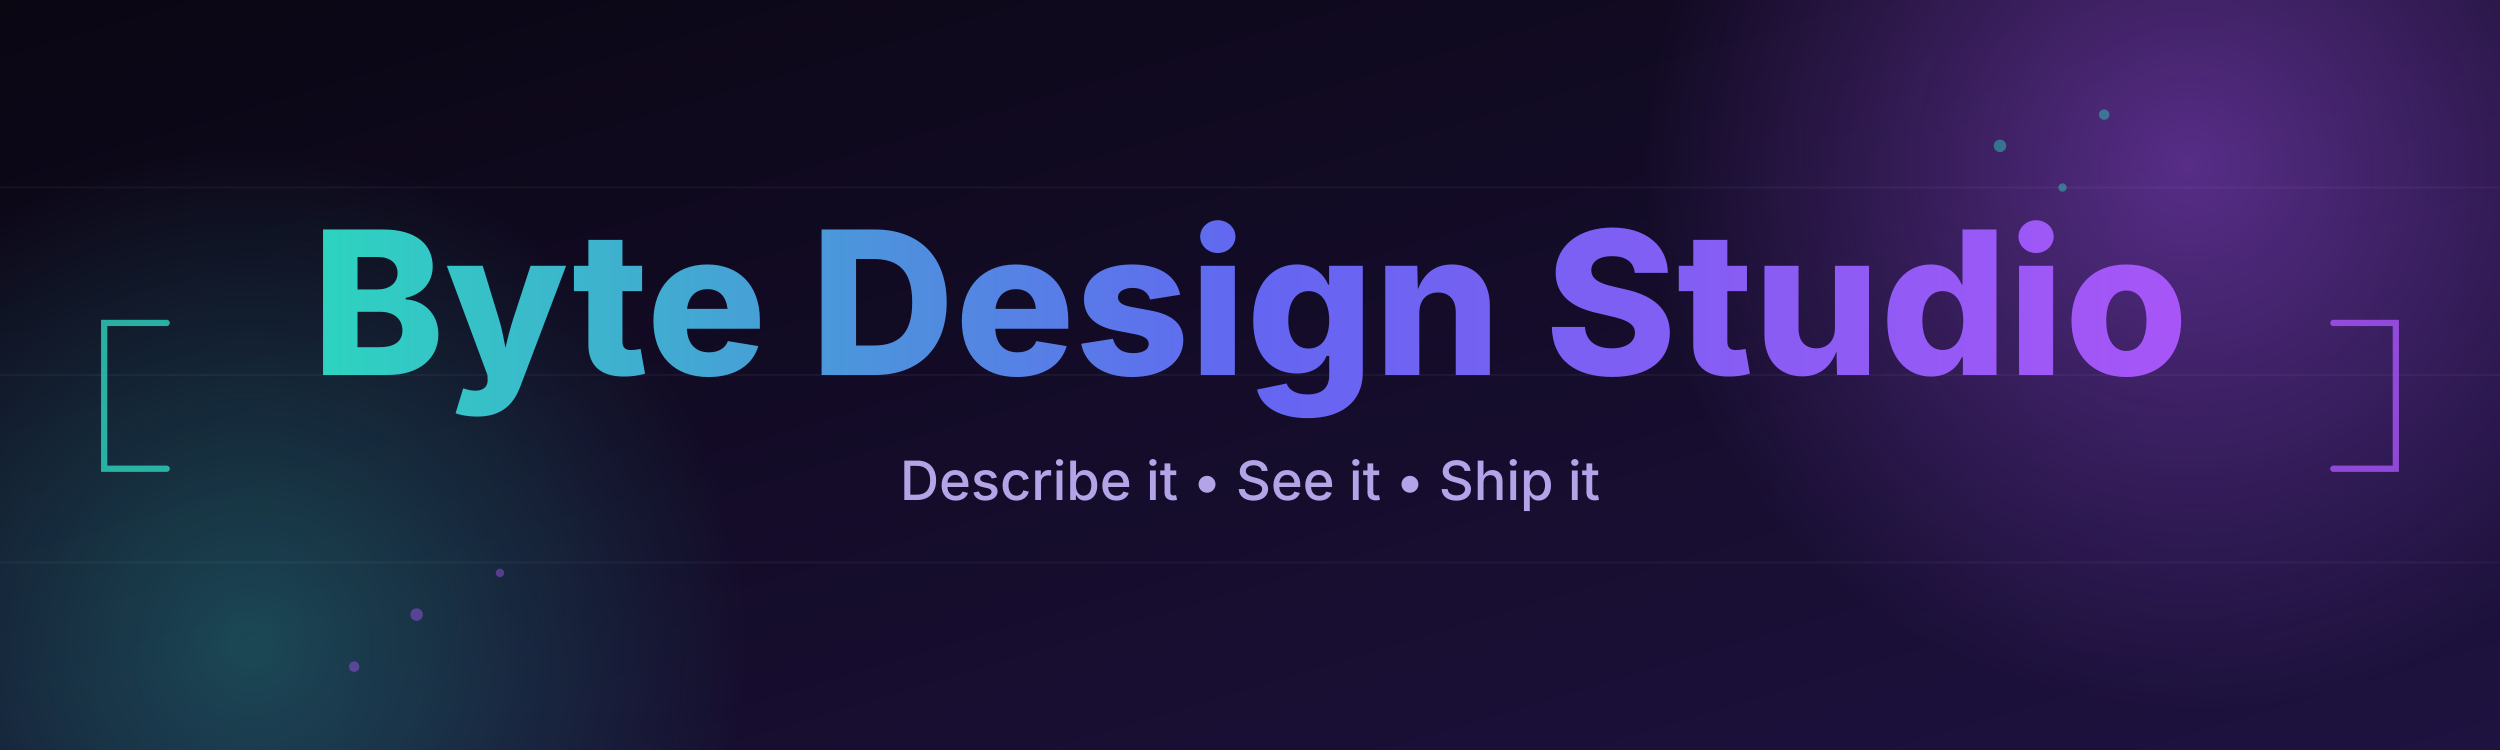
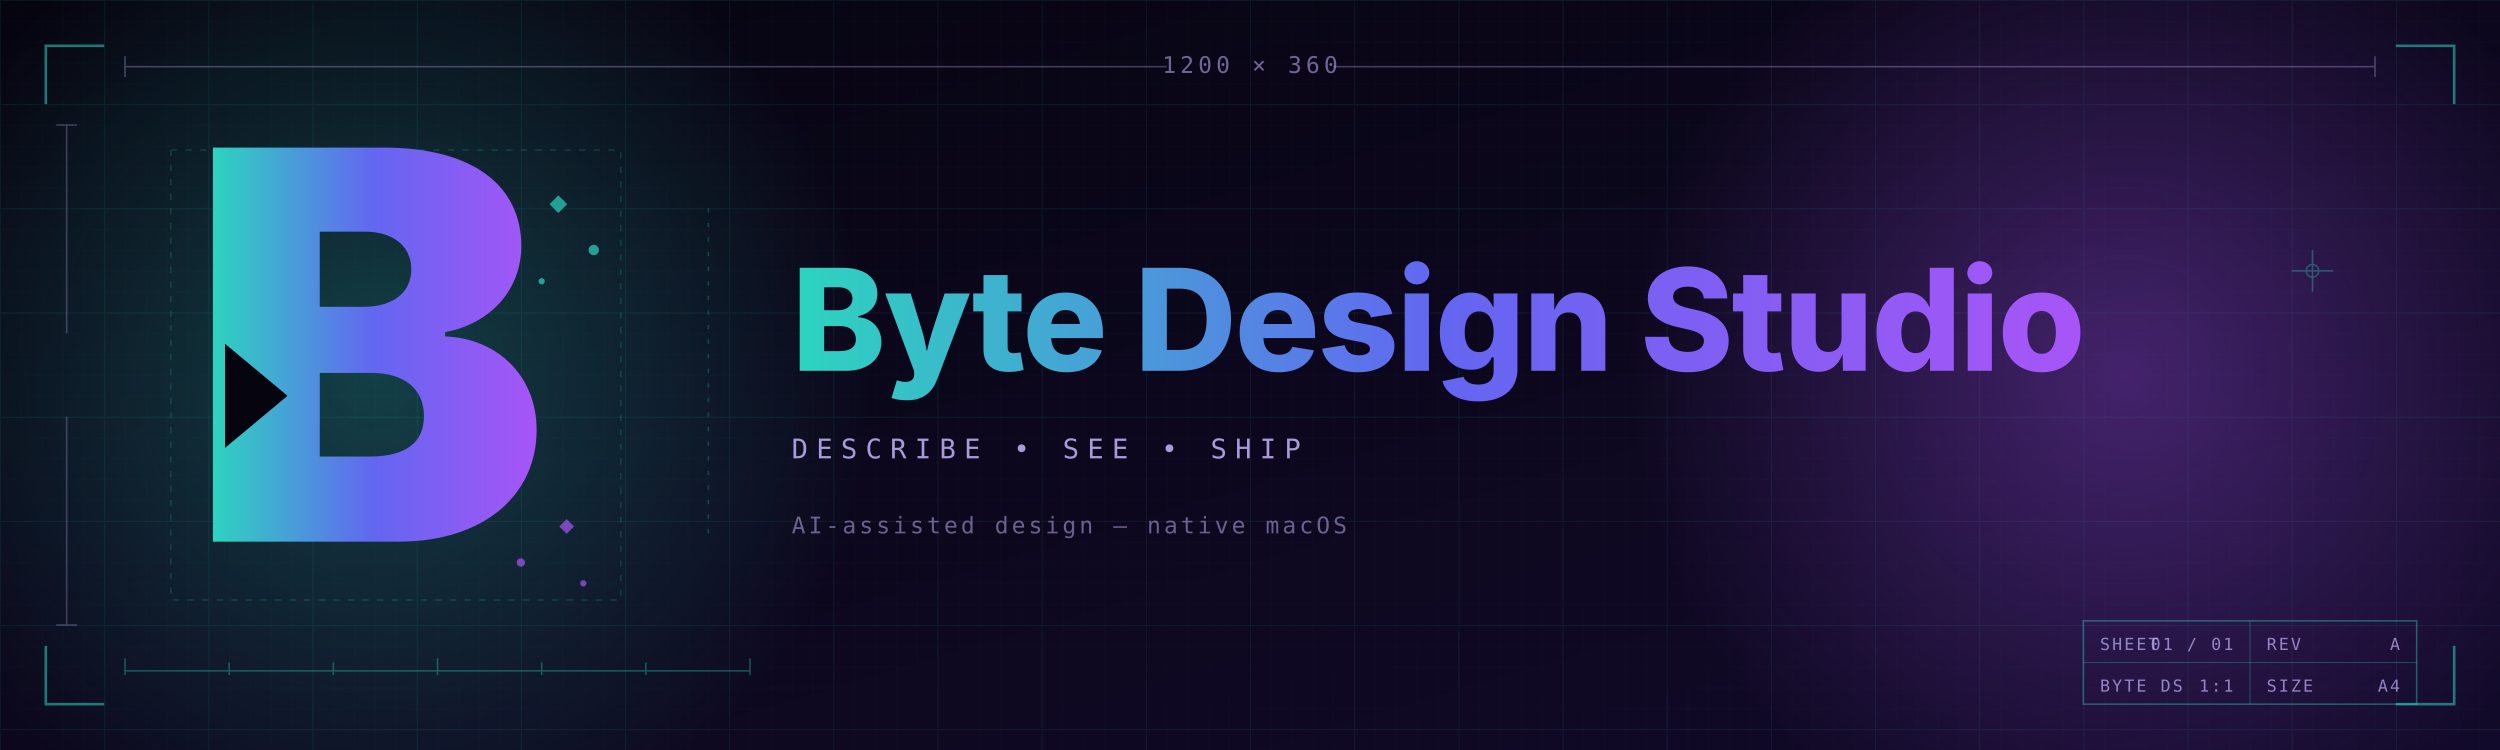
<svg xmlns="http://www.w3.org/2000/svg" viewBox="0 0 1200 360" width="1200" height="360" role="img" aria-label="Byte Design Studio">
  <defs>
-     <linearGradient id="titleGrad" x1="0" y1="0" x2="1" y2="0">
+     <linearGradient id="brand" x1="0" y1="0" x2="1" y2="0">
      <stop offset="0%" stop-color="#2dd4bf" />
      <stop offset="50%" stop-color="#6366f1" />
      <stop offset="100%" stop-color="#a855f7" />
    </linearGradient>
    <linearGradient id="bg" x1="0" y1="0" x2="1" y2="1">
-       <stop offset="0%" stop-color="#0a0612" />
-       <stop offset="100%" stop-color="#1e1240" />
+       <stop offset="0%" stop-color="#06040f" />
+       <stop offset="100%" stop-color="#120a2a" />
    </linearGradient>
+     <pattern id="gridFine" x="0" y="0" width="10" height="10" patternUnits="userSpaceOnUse">
+       <path d="M 10 0 L 0 0 L 0 10" stroke="#2dd4bf" stroke-opacity="0.025" stroke-width="0.5" fill="none" />
+     </pattern>
+     <pattern id="gridMajor" x="0" y="0" width="50" height="50" patternUnits="userSpaceOnUse">
+       <path d="M 50 0 L 0 0 L 0 50" stroke="#2dd4bf" stroke-opacity="0.07" stroke-width="1" fill="none" />
+     </pattern>
+     <radialGradient id="glowTeal" cx="50%" cy="50%" r="50%">
+       <stop offset="0%" stop-color="#2dd4bf" stop-opacity="0.28" />
+       <stop offset="100%" stop-color="#2dd4bf" stop-opacity="0" />
+     </radialGradient>
    <radialGradient id="glowPurple" cx="50%" cy="50%" r="50%">
-       <stop offset="0%" stop-color="#a855f7" stop-opacity="0.45" />
+       <stop offset="0%" stop-color="#a855f7" stop-opacity="0.35" />
      <stop offset="100%" stop-color="#a855f7" stop-opacity="0" />
-     </radialGradient>
-     <radialGradient id="glowTeal" cx="50%" cy="50%" r="50%">
-       <stop offset="0%" stop-color="#2dd4bf" stop-opacity="0.30" />
-       <stop offset="100%" stop-color="#2dd4bf" stop-opacity="0" />
    </radialGradient>
  </defs>
  <rect width="1200" height="360" fill="url(#bg)" />
-   <circle cx="1050" cy="80" r="260" fill="url(#glowPurple)" />
-   <circle cx="120" cy="310" r="240" fill="url(#glowTeal)" />
-   <g stroke="#ffffff" stroke-opacity="0.04" stroke-width="1">
-     <line x1="0" y1="90" x2="1200" y2="90" />
-     <line x1="0" y1="180" x2="1200" y2="180" />
-     <line x1="0" y1="270" x2="1200" y2="270" />
+   <rect width="1200" height="360" fill="url(#gridFine)" />
+   <rect width="1200" height="360" fill="url(#gridMajor)" />
+   <circle cx="180" cy="180" r="240" fill="url(#glowTeal)" />
+   <circle cx="1020" cy="180" r="240" fill="url(#glowPurple)" />
+   <g stroke="#2dd4bf" stroke-width="1.25" fill="none" opacity="0.55">
+     <path d="M 22 50 L 22 22 L 50 22" />
+     <path d="M 1178 50 L 1178 22 L 1150 22" />
+     <path d="M 22 310 L 22 338 L 50 338" />
+     <path d="M 1178 310 L 1178 338 L 1150 338" />
  </g>
-   <text x="600" y="180" text-anchor="middle" font-family="Inter, -apple-system, BlinkMacSystemFont, 'Segoe UI', 'Helvetica Neue', Arial, sans-serif" font-size="96" font-weight="800" fill="url(#titleGrad)">Byte Design Studio</text>
-   <text x="600" y="240" text-anchor="middle" font-family="Inter, -apple-system, BlinkMacSystemFont, 'Segoe UI', 'Helvetica Neue', Arial, sans-serif" font-size="26" font-weight="500" fill="#c4b5fd" fill-opacity="0.9">Describe it • See it • Ship it</text>
-   <g stroke="#2dd4bf" stroke-width="3" fill="none" stroke-linecap="round" opacity="0.8">
-     <path d="M 80 155 L 50 155 L 50 225 L 80 225" />
+   <g stroke="#c4b5fd" stroke-width="0.75" fill="none" opacity="0.32">
+     <line x1="60" y1="32" x2="560" y2="32" />
+     <line x1="640" y1="32" x2="1140" y2="32" />
+     <line x1="60" y1="27" x2="60" y2="37" />
+     <line x1="1140" y1="27" x2="1140" y2="37" />
  </g>
-   <g stroke="#a855f7" stroke-width="3" fill="none" stroke-linecap="round" opacity="0.8">
-     <path d="M 1120 155 L 1150 155 L 1150 225 L 1120 225" />
+   <text x="600" y="35" text-anchor="middle" font-family="'SF Mono', Menlo, Consolas, monospace" font-size="11" fill="#c4b5fd" fill-opacity="0.55" letter-spacing="2">1200 × 360</text>
+   <g stroke="#c4b5fd" stroke-width="0.75" fill="none" opacity="0.28">
+     <line x1="32" y1="60" x2="32" y2="160" />
+     <line x1="32" y1="200" x2="32" y2="300" />
+     <line x1="27" y1="60" x2="37" y2="60" />
+     <line x1="27" y1="300" x2="37" y2="300" />
  </g>
-   <g fill="#2dd4bf" opacity="0.45">
-     <circle cx="960" cy="70" r="3" />
-     <circle cx="990" cy="90" r="2" />
-     <circle cx="1010" cy="55" r="2.5" />
+   <g transform="translate(90, 80)">
+     <rect x="-8" y="-8" width="216" height="216" stroke="#2dd4bf" stroke-opacity="0.18" stroke-width="0.75" fill="none" stroke-dasharray="3 4" />
+     <text x="0" y="180" font-family="Inter, -apple-system, BlinkMacSystemFont, 'Segoe UI', 'Helvetica Neue', Arial, sans-serif" font-size="260" font-weight="900" fill="url(#brand)" letter-spacing="-10">B</text>
+     <polygon points="18,85 48,110 18,135" fill="#06040f" />
+     <g fill="#2dd4bf" opacity="0.7">
+       <rect x="175" y="15" width="6" height="6" transform="rotate(45 178 18)" />
+       <circle cx="195" cy="40" r="2.5" />
+       <circle cx="170" cy="55" r="1.5" />
+     </g>
+     <g fill="#a855f7" opacity="0.7">
+       <rect x="180" y="170" width="5" height="5" transform="rotate(45 182 172)" />
+       <circle cx="160" cy="190" r="2" />
+       <circle cx="190" cy="200" r="1.5" />
+     </g>
  </g>
-   <g fill="#a855f7" opacity="0.45">
-     <circle cx="200" cy="295" r="3" />
-     <circle cx="240" cy="275" r="2" />
-     <circle cx="170" cy="320" r="2.5" />
+   <line x1="340" y1="100" x2="340" y2="260" stroke="#2dd4bf" stroke-opacity="0.25" stroke-width="0.75" stroke-dasharray="2 5" />
+   <text x="380" y="178" font-family="Inter, -apple-system, BlinkMacSystemFont, 'Segoe UI', 'Helvetica Neue', Arial, sans-serif" font-size="68" font-weight="800" fill="url(#brand)" letter-spacing="-1">Byte Design Studio</text>
+   <g transform="translate(380, 220)">
+     <text font-family="'SF Mono', Menlo, Consolas, monospace" font-size="13" font-weight="500" fill="#c4b5fd" fill-opacity="0.85" letter-spacing="4">DESCRIBE • SEE • SHIP</text>
+   </g>
+   <text x="380" y="256" font-family="'SF Mono', Menlo, Consolas, monospace" font-size="11" fill="#8b7fb3" fill-opacity="0.75" letter-spacing="1.5">AI-assisted design — native macOS</text>
+   <g stroke="#2dd4bf" stroke-width="0.75" opacity="0.35">
+     <line x1="60" y1="316" x2="60" y2="324" />
+     <line x1="110" y1="318" x2="110" y2="324" />
+     <line x1="160" y1="318" x2="160" y2="324" />
+     <line x1="210" y1="316" x2="210" y2="324" />
+     <line x1="260" y1="318" x2="260" y2="324" />
+     <line x1="310" y1="318" x2="310" y2="324" />
+     <line x1="360" y1="316" x2="360" y2="324" />
+     <line x1="60" y1="322" x2="360" y2="322" />
+   </g>
+   <g transform="translate(1000, 298)">
+     <rect width="160" height="40" fill="none" stroke="#2dd4bf" stroke-width="0.75" opacity="0.4" />
+     <line x1="0" y1="20" x2="160" y2="20" stroke="#2dd4bf" stroke-width="0.5" opacity="0.3" />
+     <line x1="80" y1="0" x2="80" y2="40" stroke="#2dd4bf" stroke-width="0.5" opacity="0.3" />
+     <text x="8" y="14" font-family="'SF Mono', Menlo, Consolas, monospace" font-size="8" fill="#c4b5fd" fill-opacity="0.7" letter-spacing="1">SHEET</text>
+     <text x="72" y="14" text-anchor="end" font-family="'SF Mono', Menlo, Consolas, monospace" font-size="8" fill="#c4b5fd" fill-opacity="0.7" letter-spacing="1">01 / 01</text>
+     <text x="88" y="14" font-family="'SF Mono', Menlo, Consolas, monospace" font-size="8" fill="#c4b5fd" fill-opacity="0.7" letter-spacing="1">REV</text>
+     <text x="152" y="14" text-anchor="end" font-family="'SF Mono', Menlo, Consolas, monospace" font-size="8" fill="#c4b5fd" fill-opacity="0.7" letter-spacing="1">A</text>
+     <text x="8" y="34" font-family="'SF Mono', Menlo, Consolas, monospace" font-size="8" fill="#c4b5fd" fill-opacity="0.7" letter-spacing="1">BYTE DS</text>
+     <text x="72" y="34" text-anchor="end" font-family="'SF Mono', Menlo, Consolas, monospace" font-size="8" fill="#c4b5fd" fill-opacity="0.7" letter-spacing="1">1:1</text>
+     <text x="88" y="34" font-family="'SF Mono', Menlo, Consolas, monospace" font-size="8" fill="#c4b5fd" fill-opacity="0.7" letter-spacing="1">SIZE</text>
+     <text x="152" y="34" text-anchor="end" font-family="'SF Mono', Menlo, Consolas, monospace" font-size="8" fill="#c4b5fd" fill-opacity="0.7" letter-spacing="1">A4</text>
+   </g>
+   <g stroke="#2dd4bf" stroke-width="0.75" opacity="0.35">
+     <line x1="1100" y1="130" x2="1120" y2="130" />
+     <line x1="1110" y1="120" x2="1110" y2="140" />
+     <circle cx="1110" cy="130" r="3" fill="none" />
  </g>
</svg>
